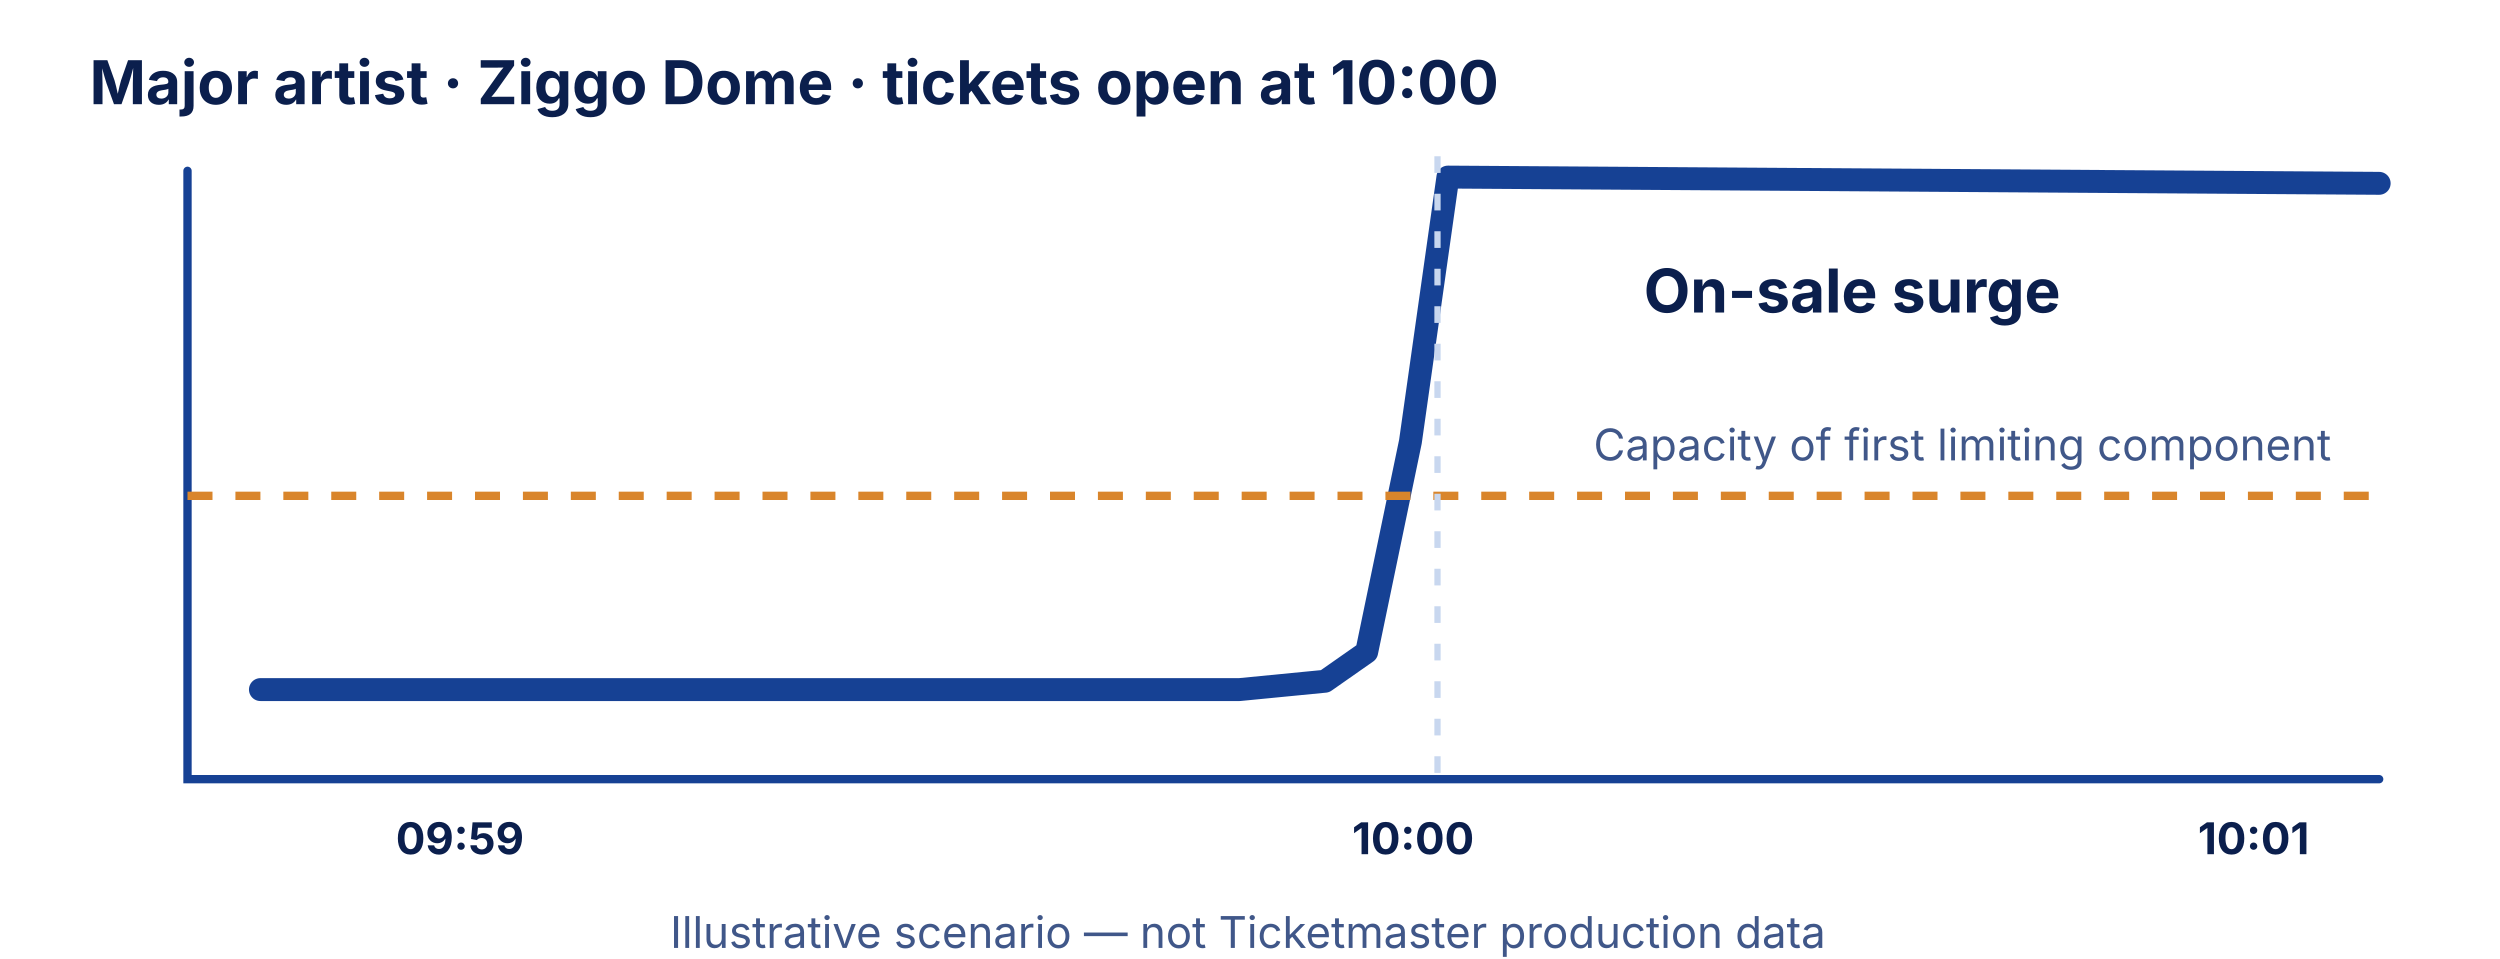
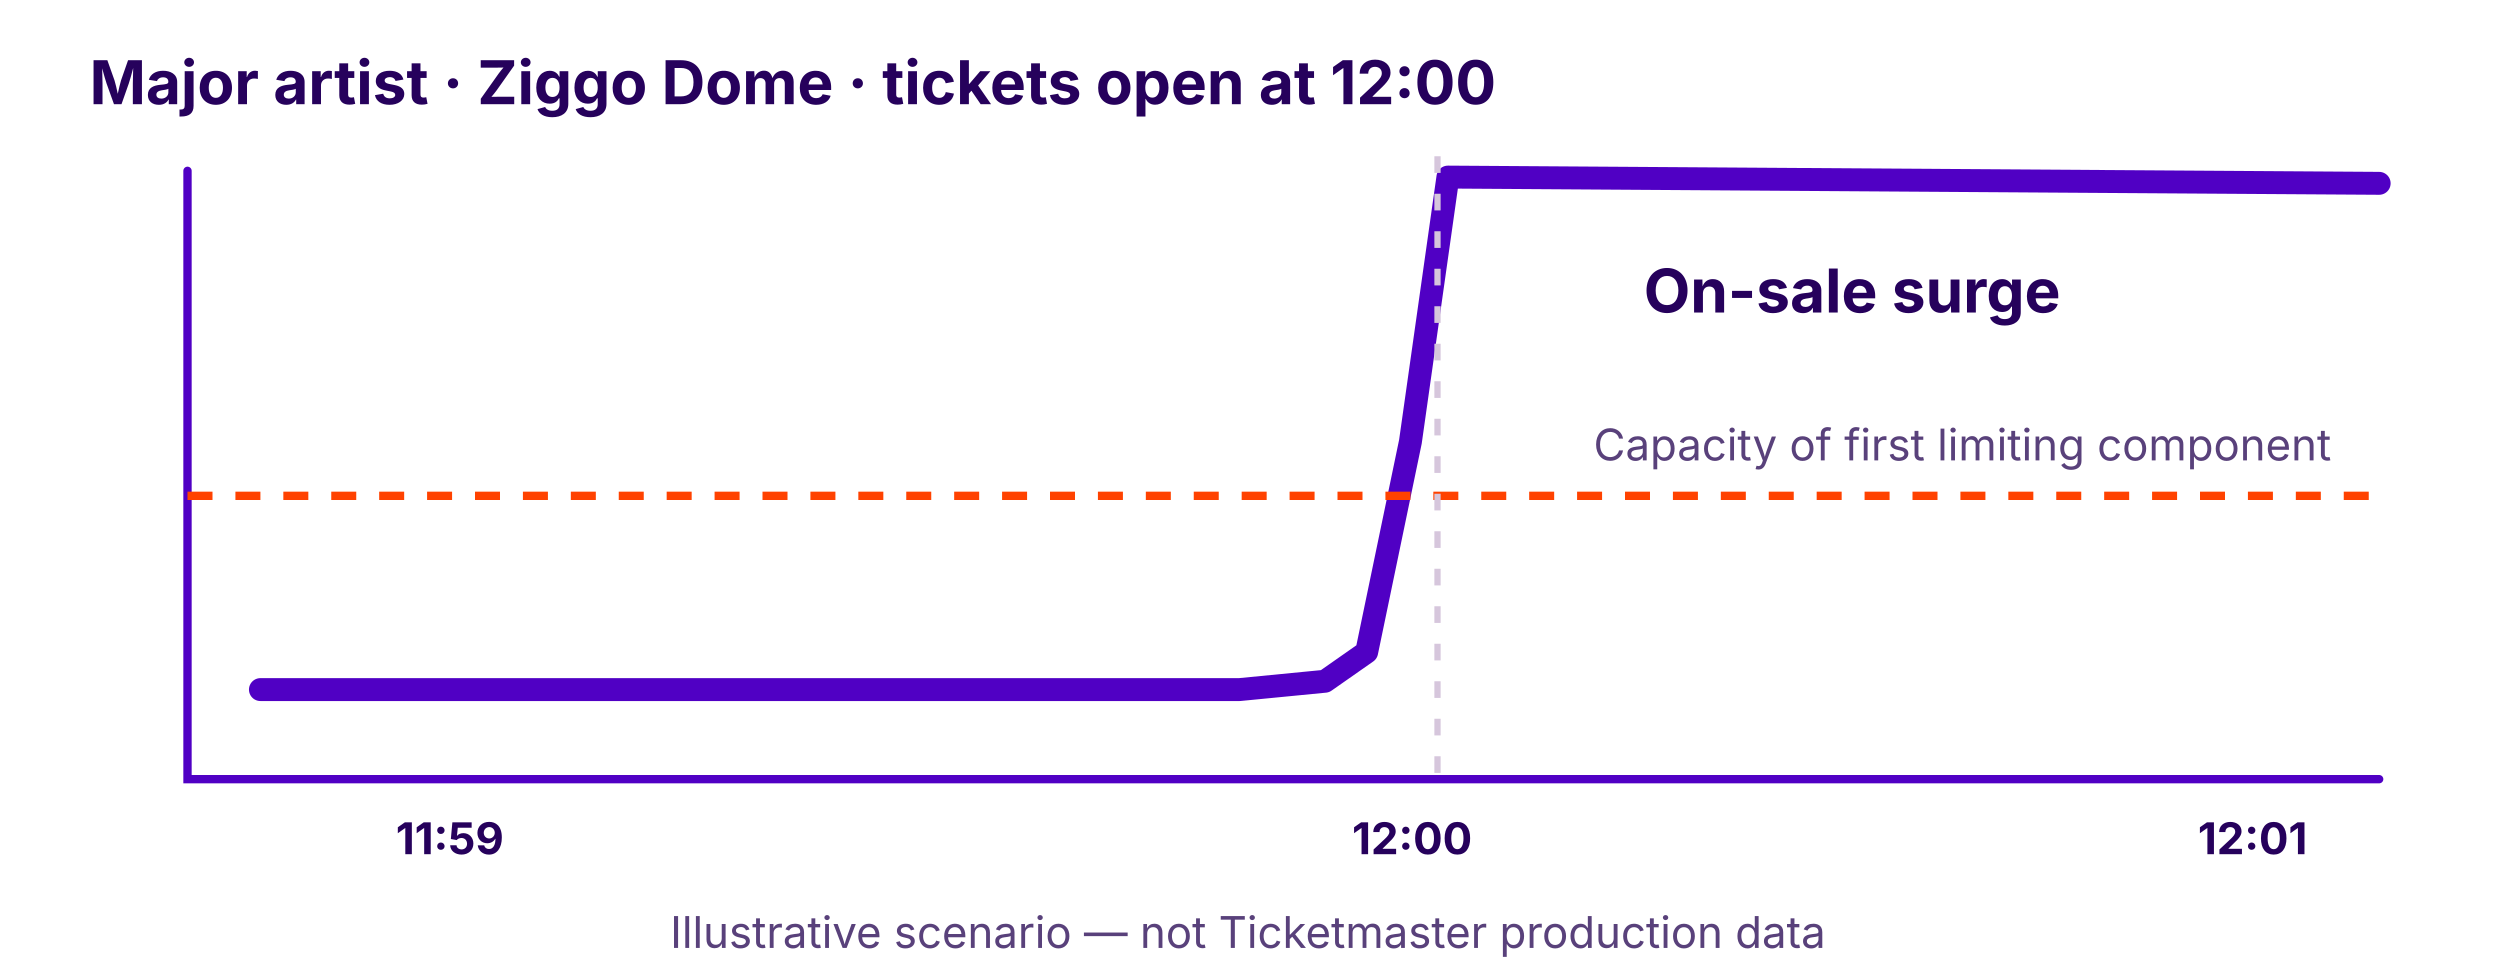
<svg xmlns="http://www.w3.org/2000/svg" viewBox="0 0 1200 460" role="img" aria-labelledby="t d">
-   <style>text{font-family:Inter,Arial,sans-serif;fill:#0b1f4d}.head{font-size:29px;font-weight:700}.small{font-size:21px;fill:#405789}.axis{fill:none;stroke:#164194;stroke-width:4;stroke-linecap:round}.demand{fill:none;stroke:#164194;stroke-width:11;stroke-linecap:round;stroke-linejoin:round}.limit{fill:none;stroke:#d9852b;stroke-width:4;stroke-dasharray:12 11}.label{font-size:21px;font-weight:700}</style>
-   <text x="43" y="50" class="head">Major artist · Ziggo Dome · tickets open at 10:00</text>
+   <style>text{font-family:Inter,Arial,sans-serif;fill:#26015c}.head{font-size:29px;font-weight:700}.small{font-size:21px;fill:#59417b}.axis{fill:none;stroke:#5000c4;stroke-width:4;stroke-linecap:round}.demand{fill:none;stroke:#5000c4;stroke-width:11;stroke-linecap:round;stroke-linejoin:round}.limit{fill:none;stroke:#ff4200;stroke-width:4;stroke-dasharray:12 11}.label{font-size:21px;font-weight:700}</style>
+   <text x="43" y="50" class="head">Major artist · Ziggo Dome · tickets open at 12:00</text>
  <path d="M90 82v292h1052" class="axis" />
  <path d="M125 331h470l41-4 20-14 21-101 18-127 447 3" class="demand" />
  <path d="M90 238h1052" class="limit" />
  <text x="1119" y="221" class="small" text-anchor="end">Capacity of first limiting component</text>
-   <path d="M690 75v299" stroke="#c8d7ef" stroke-width="3" stroke-dasharray="8 10" />
-   <text x="190" y="410" class="label">09:59</text>
-   <text x="649" y="410" class="label">10:00</text>
-   <text x="1055" y="410" class="label">10:01</text>
+   <path d="M690 75v299" stroke="#d6c6dc" stroke-width="3" stroke-dasharray="8 10" />
+   <text x="190" y="410" class="label">11:59</text>
+   <text x="649" y="410" class="label">12:00</text>
+   <text x="1055" y="410" class="label">12:01</text>
  <text x="789" y="150" class="head">On-sale surge</text>
  <text x="599" y="455" class="small" text-anchor="middle">Illustrative scenario — not Ticketmaster production data</text>
</svg>
